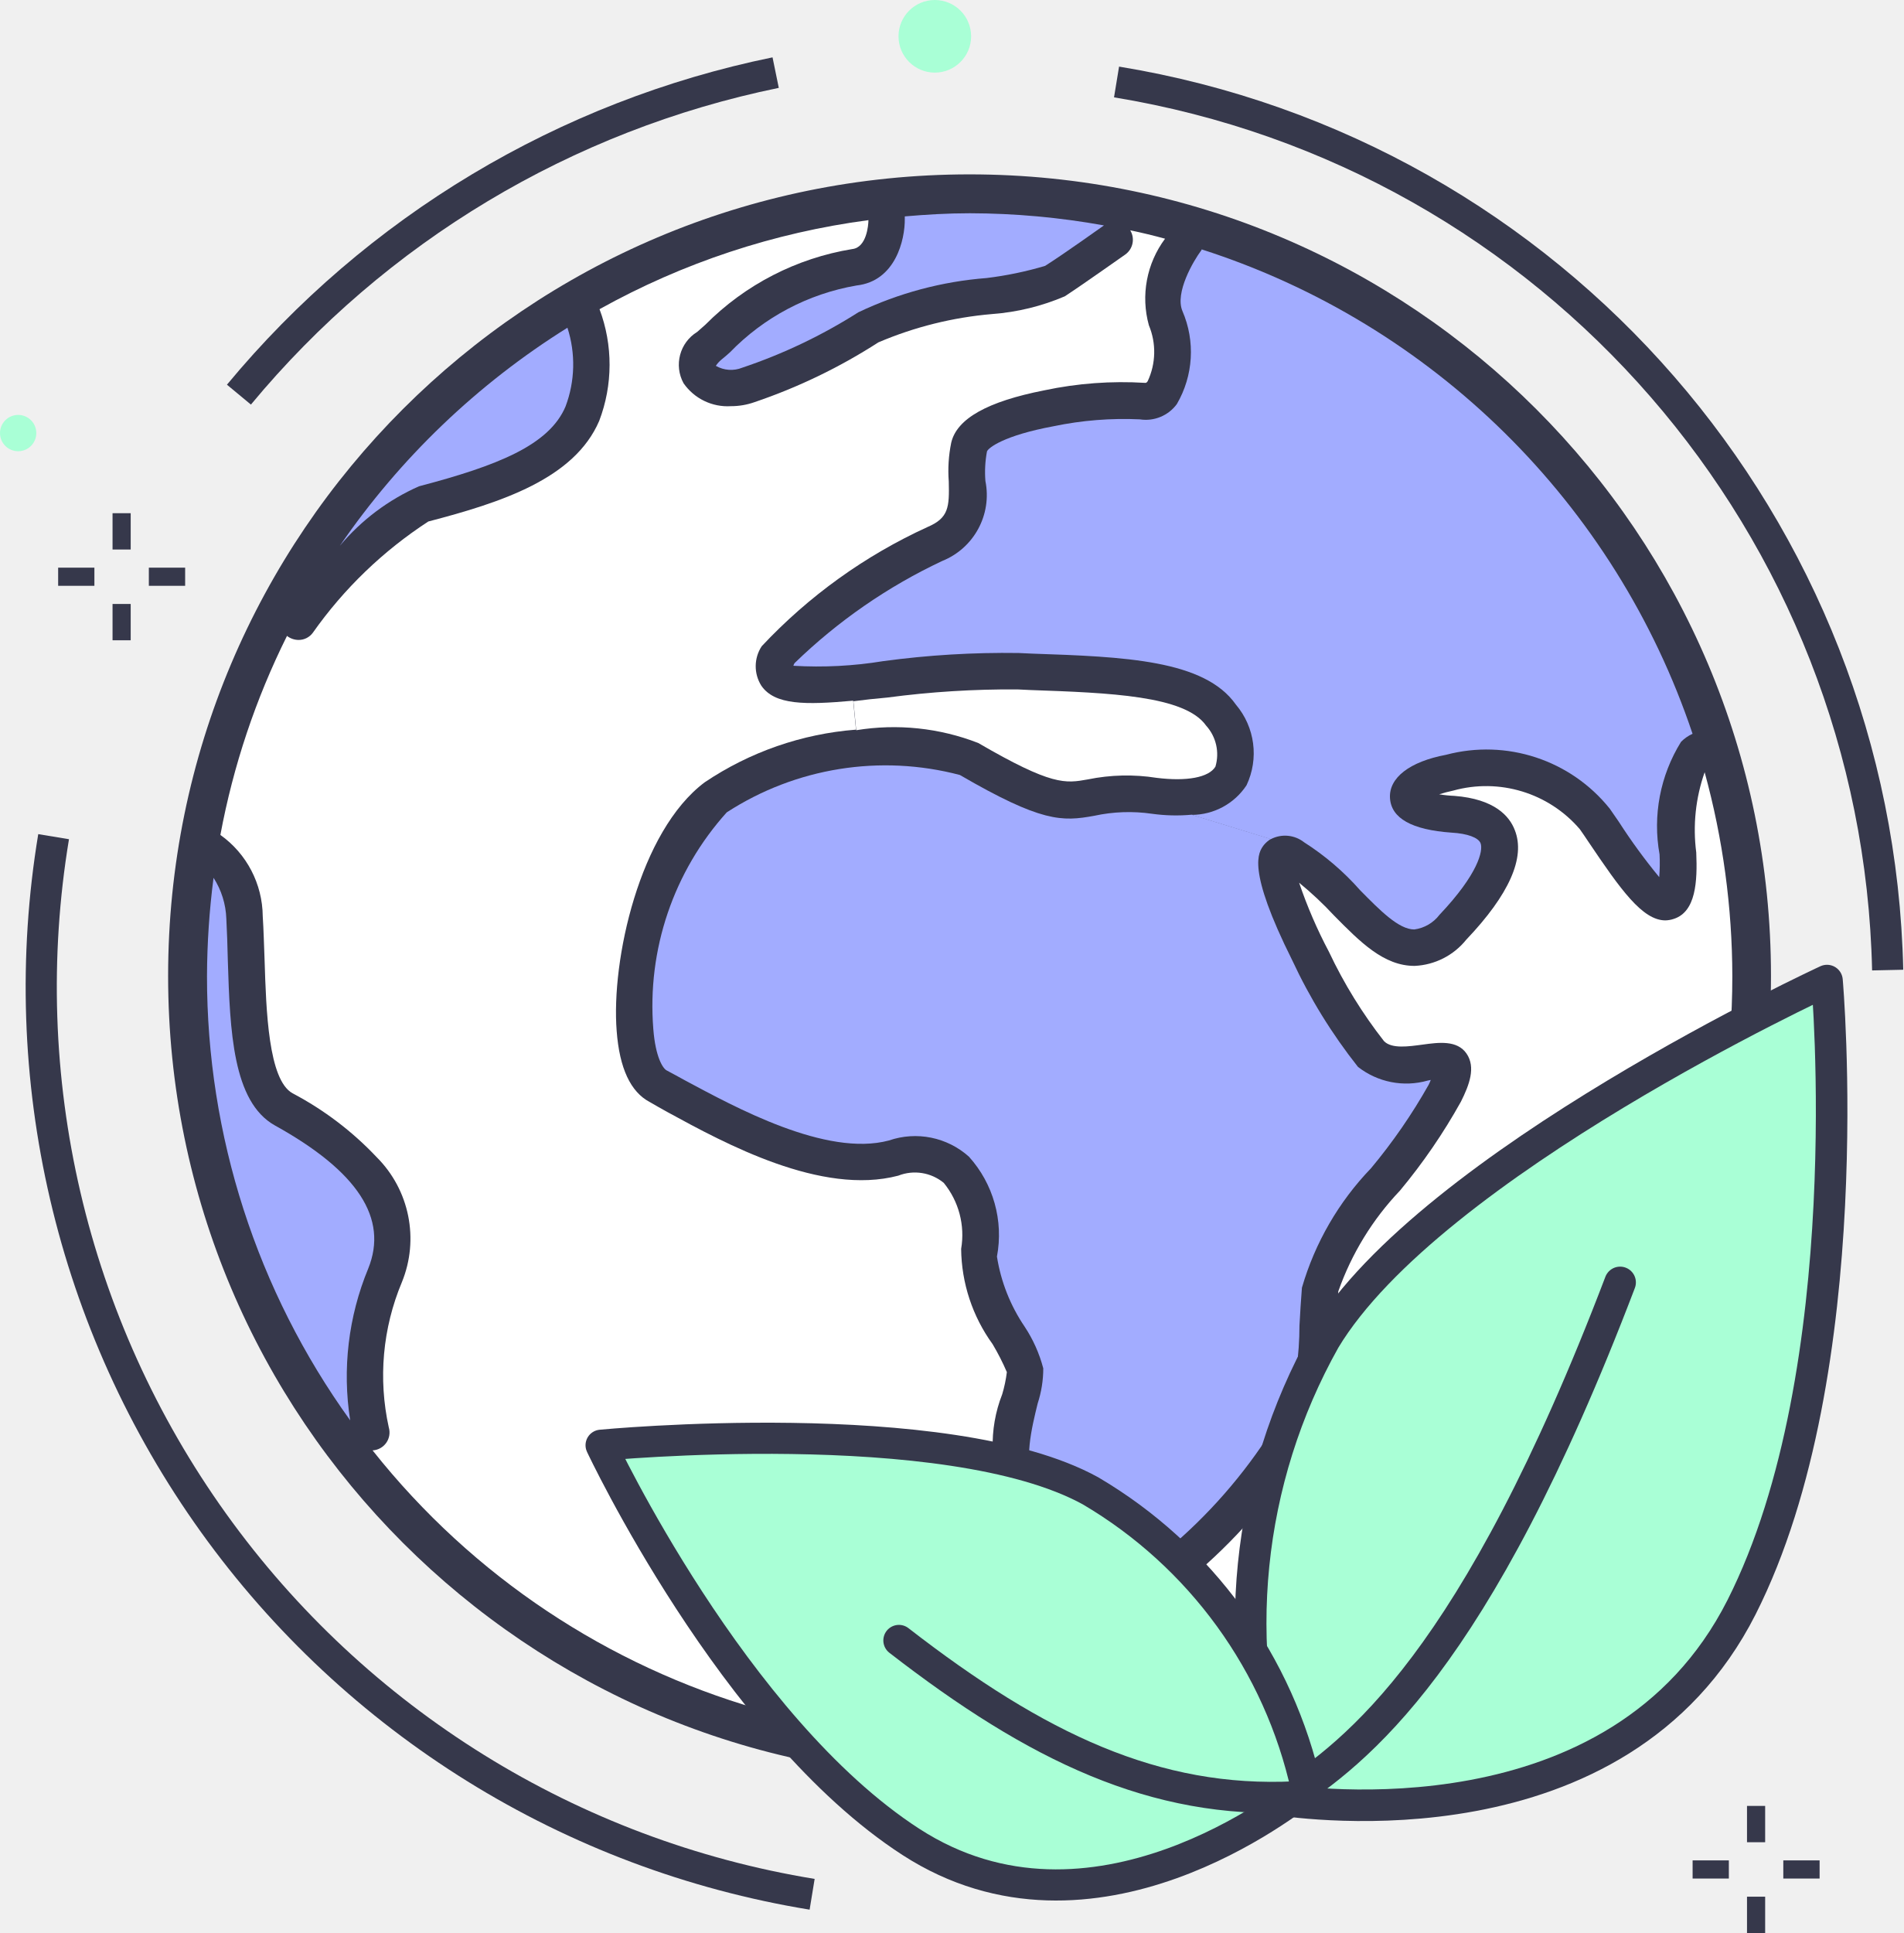
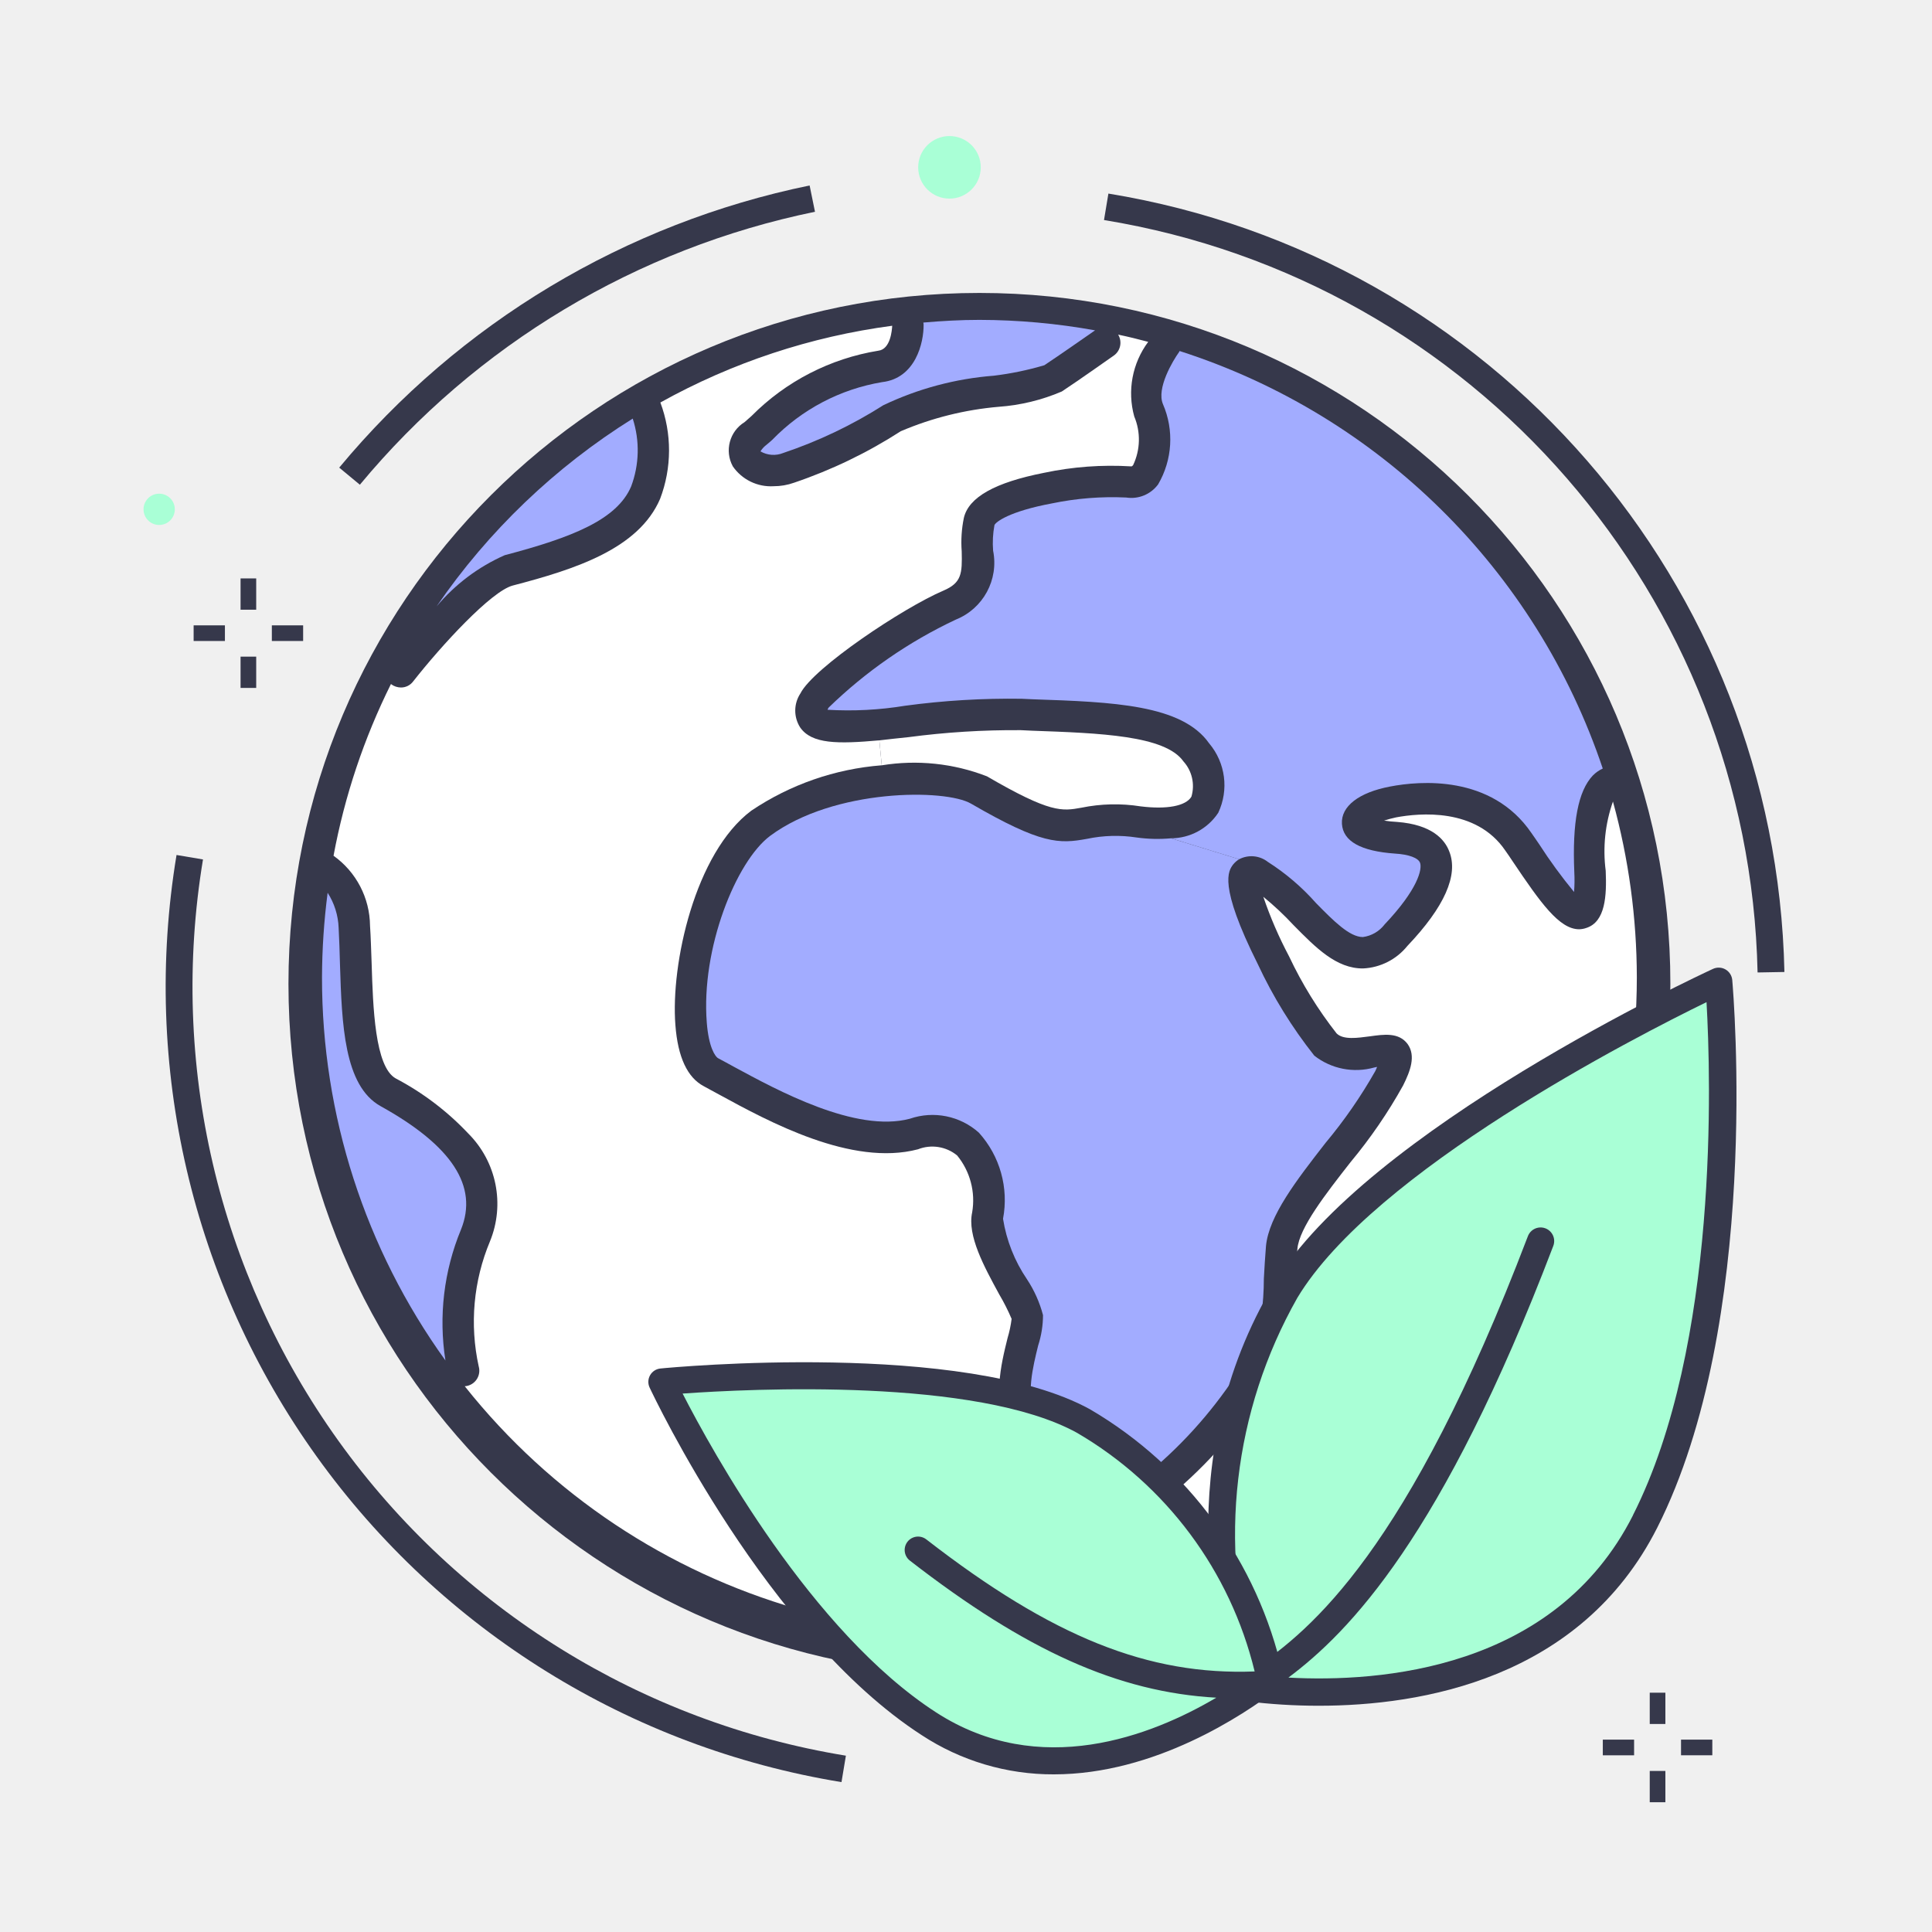
- <svg xmlns="http://www.w3.org/2000/svg" id="Layer_1" data-name="Layer 1" viewBox="0 0 33.974 34.498">
-   <circle cx="17.307" cy="17.418" r="14.167" style="fill:#36384b;stroke:#36384b;stroke-miterlimit:10;stroke-width:0.278px" />
-   <g id="_Group_" data-name="&lt;Group&gt;">
-     <path d="M25.678,26.4a6.073,6.073,0,0,1,.85-1.761,5.523,5.523,0,0,1-.539,1.8.528.528,0,0,1-.339.272A.6.6,0,0,1,25.678,26.4Z" transform="translate(-1.054 -0.751)" style="fill:#a2acff" />
-     <path d="M21.616,15.274a3.1,3.1,0,0,0,.711.017l1.412.433a.511.511,0,0,0-.123.106c-.1.133-.316.417.506,2.061a9.571,9.571,0,0,0,1.172,1.9,1.4,1.4,0,0,0,1.245.245c.016-.006.039-.006.055-.011-.011.027-.022.055-.039.088A9.961,9.961,0,0,1,25.528,21.6a5.139,5.139,0,0,0-1.234,2.133c-.016.217-.033.45-.044.678a5.554,5.554,0,0,1-.217,1.539,2.388,2.388,0,0,0-.361.461,9.233,9.233,0,0,1-1.933,2.122,1.156,1.156,0,0,1-.884.35c-.45-.094-.794-.739-1.044-1.2-.095-.178-.184-.345-.273-.478-.227-.333-.066-.978.039-1.406a2.022,2.022,0,0,0,.1-.627,2.486,2.486,0,0,0-.333-.745,3.081,3.081,0,0,1-.494-1.25,2.084,2.084,0,0,0-.5-1.783,1.437,1.437,0,0,0-1.428-.289c-1.123.3-2.756-.6-3.639-1.072-.117-.067-.228-.123-.328-.178-.067-.034-.2-.234-.239-.739a5.158,5.158,0,0,1,1.311-3.867,5.209,5.209,0,0,1,4.161-.667c1.456.845,1.823.834,2.4.728A2.9,2.9,0,0,1,21.616,15.274Z" transform="translate(-1.054 -0.751)" style="fill:#a2acff" />
-     <path d="M16.894,13.2a16.7,16.7,0,0,1,2.322-.145l.234.011c1.416.05,2.755.1,3.133.634a.766.766,0,0,1,.167.733c-.117.194-.511.267-1.05.2a3.444,3.444,0,0,0-1.228.028c-.4.072-.639.116-1.956-.65a4.156,4.156,0,0,0-2.178-.228l-.05-.517C16.477,13.241,16.677,13.219,16.894,13.2Z" transform="translate(-1.054 -0.751)" style="fill:#fff" />
-     <path d="M15.238,12.585a9.722,9.722,0,0,1,2.634-1.822,1.268,1.268,0,0,0,.772-1.428,2.006,2.006,0,0,1,.028-.527c.022-.062.294-.284,1.189-.45A6.162,6.162,0,0,1,21.4,8.235a.688.688,0,0,0,.661-.272,1.843,1.843,0,0,0,.1-1.661c-.139-.328.2-.9.333-1.078.006,0,.006-.017.011-.022a13.639,13.639,0,0,1,8.762,8.645.675.675,0,0,0-.206.144A2.849,2.849,0,0,0,30.678,16a3.076,3.076,0,0,1-.006.405,10.42,10.42,0,0,1-.722-.989c-.056-.083-.111-.161-.161-.233a2.819,2.819,0,0,0-2.923-.961c-.65.122-1.022.411-1,.772s.389.567,1.1.617c.284.016.478.089.517.189.05.133-.044.55-.733,1.277a.677.677,0,0,1-.45.262c-.278,0-.611-.339-.967-.7a4.7,4.7,0,0,0-1-.856.55.55,0,0,0-.594-.056l-1.412-.433a1.174,1.174,0,0,0,.978-.528,1.339,1.339,0,0,0-.189-1.439c-.561-.8-1.989-.855-3.639-.911l-.239-.011a16.23,16.23,0,0,0-2.416.145,7.267,7.267,0,0,1-1.606.083A.187.187,0,0,1,15.238,12.585Z" transform="translate(-1.054 -0.751)" style="fill:#a2acff" />
-     <path d="M16.344,5.846c.694-.077.867-.816.861-1.194,0-.011,0-.028,0-.039.383-.033.766-.056,1.161-.056a13.6,13.6,0,0,1,2.394.217c-.066.045-.7.5-1.05.722a6.343,6.343,0,0,1-1.044.217,6.485,6.485,0,0,0-2.289.611,9.49,9.49,0,0,1-2.073.989.539.539,0,0,1-.472-.033.518.518,0,0,1,.1-.111c.05-.039.1-.084.15-.128A4.116,4.116,0,0,1,16.344,5.846Z" transform="translate(-1.054 -0.751)" style="fill:#a2acff" />
-     <path d="M25.639,24.819a7.117,7.117,0,0,0-.589,1.406.978.978,0,0,0,.089.889.605.605,0,0,0,.5.244,1.113,1.113,0,0,0,.906-.589,5.148,5.148,0,0,0,.611-2.389c-.111-.45-.383-.522-.533-.522C26.311,23.858,26.005,24.158,25.639,24.819ZM12.972,20.6c1.027.561,2.744,1.494,4.116,1.133a.811.811,0,0,1,.812.128,1.469,1.469,0,0,1,.311,1.178,2.949,2.949,0,0,0,.561,1.7,4.309,4.309,0,0,1,.255.5,2.4,2.4,0,0,1-.083.395A2.465,2.465,0,0,0,19,27.569c.066.1.15.25.233.411.317.584.744,1.389,1.494,1.539a1.858,1.858,0,0,0,.245.022,1.91,1.91,0,0,0,1.178-.5,9.775,9.775,0,0,0,2.061-2.261,2.5,2.5,0,0,1,.25-.339c.311-.267.372-.928.439-1.989.011-.233.028-.45.044-.656A5.025,5.025,0,0,1,26.044,22a10.329,10.329,0,0,0,1.089-1.589c.15-.3.267-.611.1-.856s-.5-.2-.784-.161c-.255.034-.55.078-.689-.061a8.392,8.392,0,0,1-.983-1.594,8.419,8.419,0,0,1-.533-1.234,6.234,6.234,0,0,1,.627.589c.456.461.884.9,1.439.895a1.254,1.254,0,0,0,.917-.467c.767-.806,1.061-1.467.867-1.956-.095-.25-.361-.555-1.078-.611a2.252,2.252,0,0,1-.272-.028,2.546,2.546,0,0,1,.25-.066,2.2,2.2,0,0,1,2.261.689c.05.072.105.15.155.227.573.85.962,1.4,1.373,1.4a.5.5,0,0,0,.15-.027c.394-.128.422-.667.4-1.184a3.106,3.106,0,0,1,.15-1.433,13.825,13.825,0,0,1,.494,3.639A13.61,13.61,0,0,1,7.705,26.636a.32.32,0,0,0,.289-.411,4.3,4.3,0,0,1,.233-2.589,2.054,2.054,0,0,0-.45-2.234,5.747,5.747,0,0,0-1.5-1.139c-.433-.238-.472-1.477-.5-2.377-.011-.278-.017-.539-.033-.784a1.8,1.8,0,0,0-.756-1.45A13.516,13.516,0,0,1,6.177,12.1c.006,0,.006,0,.006.005a.341.341,0,0,0,.2.067.313.313,0,0,0,.255-.128A7.566,7.566,0,0,1,8.7,10.058c1.3-.339,2.606-.762,3.05-1.795a2.818,2.818,0,0,0,.006-1.994,13.488,13.488,0,0,1,4.8-1.589c0,.089-.033.489-.289.516a4.782,4.782,0,0,0-2.622,1.35l-.145.128a.688.688,0,0,0-.244.917A.957.957,0,0,0,14.1,8a1.254,1.254,0,0,0,.423-.072,10.018,10.018,0,0,0,2.211-1.067,6.593,6.593,0,0,1,2.028-.505,4.069,4.069,0,0,0,1.3-.317c.373-.245,1.05-.728,1.078-.745a.324.324,0,0,0,.089-.433c.211.044.417.094.622.15a1.788,1.788,0,0,0-.289,1.545,1.232,1.232,0,0,1-.022,1c-.022.028-.028.028-.044.028a6.683,6.683,0,0,0-1.8.133c-1.017.2-1.562.506-1.662.934a2.5,2.5,0,0,0-.044.694c.011.456,0,.65-.378.811a9.418,9.418,0,0,0-2.961,2.128.65.65,0,0,0-.006.706c.239.344.778.344,1.639.266l.05.517a5.618,5.618,0,0,0-2.7.939c-1.166.872-1.672,3.178-1.572,4.439.05.667.25,1.089.589,1.267C12.749,20.475,12.855,20.536,12.972,20.6Z" transform="translate(-1.054 -0.751)" style="fill:#fff" />
-     <path d="M7.121,10.491A13.768,13.768,0,0,1,11.183,6.6a2.128,2.128,0,0,1-.034,1.406C10.855,8.7,9.927,9.063,8.533,9.43A3.893,3.893,0,0,0,7.121,10.491Z" transform="translate(-1.054 -0.751)" style="fill:#a2acff" />
-     <path d="M5.96,20.836c1.484.822,2.028,1.661,1.667,2.555A5.04,5.04,0,0,0,7.305,26.1a13.542,13.542,0,0,1-2.556-7.933,13.988,13.988,0,0,1,.117-1.75,1.44,1.44,0,0,1,.228.728c.011.227.022.489.027.755C5.16,19.141,5.205,20.413,5.96,20.836Z" transform="translate(-1.054 -0.751)" style="fill:#a2acff" />
+ <svg xmlns="http://www.w3.org/2000/svg" viewBox="0 0 72 72">
+   <g id="Layer_1" data-name="Layer 1">
+     <circle cx="36.5" cy="36.667" r="25.75" style="fill:#36384b" />
+     <path d="M60.11,29.871a24.833,24.833,0,0,1,.89,6.55,24.5,24.5,0,0,1-43.68,15.24.5.5,0,0,0,.12-.02.581.581,0,0,0,.4-.72,7.759,7.759,0,0,1,.42-4.66,3.7,3.7,0,0,0-.81-4.02,10.3,10.3,0,0,0-2.7-2.05c-.78-.43-.85-2.66-.9-4.28-.02-.5-.03-.97-.06-1.41a3.241,3.241,0,0,0-1.36-2.61,24.357,24.357,0,0,1,2.14-6.4c.01,0,.01,0,.01.01a.621.621,0,0,0,.36.12.564.564,0,0,0,.46-.23c1.06-1.35,2.91-3.36,3.71-3.57,2.34-.61,4.69-1.37,5.49-3.23A5.079,5.079,0,0,0,24.61,15a24.336,24.336,0,0,1,8.64-2.86c-.01.16-.06.88-.52.93a8.593,8.593,0,0,0-4.72,2.43l-.26.23a1.239,1.239,0,0,0-.44,1.65,1.723,1.723,0,0,0,1.52.74,2.25,2.25,0,0,0,.76-.13,18.012,18.012,0,0,0,3.98-1.92,11.894,11.894,0,0,1,3.65-.91,7.3,7.3,0,0,0,2.35-.57c.67-.44,1.89-1.31,1.94-1.34a.584.584,0,0,0,.16-.78c.38.08.75.17,1.12.27a3.214,3.214,0,0,0-.52,2.78,2.221,2.221,0,0,1-.04,1.81c-.04.05-.05.05-.08.05a12.086,12.086,0,0,0-3.24.24c-1.83.36-2.81.91-2.99,1.68a4.526,4.526,0,0,0-.08,1.25c.02.82,0,1.17-.68,1.46-1.52.65-4.85,2.88-5.33,3.83a1.165,1.165,0,0,0-.01,1.27c.43.62,1.4.62,2.95.48l.09.93A10.109,10.109,0,0,0,28,30.211c-2.1,1.57-3.01,5.72-2.83,7.99.09,1.2.45,1.96,1.06,2.28.17.09.36.2.57.31,1.85,1.01,4.94,2.69,7.41,2.04a1.457,1.457,0,0,1,1.46.23,2.643,2.643,0,0,1,.56,2.12c-.19.87.45,2.03,1.01,3.06a7.717,7.717,0,0,1,.46.91,4.337,4.337,0,0,1-.15.71c-.24.97-.61,2.44.1,3.48a8.48,8.48,0,0,1,.42.74c.57,1.05,1.34,2.5,2.69,2.77a3.27,3.27,0,0,0,.44.04,3.433,3.433,0,0,0,2.12-.91,17.542,17.542,0,0,0,3.71-4.07,4.555,4.555,0,0,1,.45-.61c.56-.48.67-1.67.79-3.58.02-.42.05-.81.08-1.18.07-.78,1.04-2.03,1.98-3.23a18.507,18.507,0,0,0,1.96-2.86c.27-.54.48-1.1.17-1.54-.33-.45-.9-.36-1.41-.29-.46.06-.99.14-1.24-.11a15.032,15.032,0,0,1-1.77-2.87,15.165,15.165,0,0,1-.96-2.22,11.118,11.118,0,0,1,1.13,1.06c.82.83,1.59,1.62,2.59,1.61a2.257,2.257,0,0,0,1.65-.84c1.38-1.45,1.91-2.64,1.56-3.52-.17-.45-.65-1-1.94-1.1a4.693,4.693,0,0,1-.49-.05,4.639,4.639,0,0,1,.45-.12c.86-.16,2.98-.37,4.07,1.24.09.13.19.27.28.41,1.03,1.53,1.73,2.52,2.47,2.52a.857.857,0,0,0,.27-.05c.71-.23.76-1.2.72-2.13A5.6,5.6,0,0,1,60.11,29.871ZM51.24,51.9a9.27,9.27,0,0,0,1.1-4.3c-.2-.81-.69-.94-.96-.94-.57,0-1.12.54-1.78,1.73a12.816,12.816,0,0,0-1.06,2.53,1.76,1.76,0,0,0,.16,1.6,1.092,1.092,0,0,0,.91.44A2,2,0,0,0,51.24,51.9Z" style="fill:#fff" />
+     <path d="M59.73,28.641a1.26,1.26,0,0,0-.37.26c-.55.58-.77,1.75-.69,3.61a5.378,5.378,0,0,1-.01.73,18.843,18.843,0,0,1-1.3-1.78c-.1-.15-.2-.29-.29-.42-1.49-2.18-4.17-1.94-5.26-1.73-1.17.22-1.84.74-1.8,1.39s.7,1.02,1.98,1.11c.51.03.86.16.93.34.09.24-.08.99-1.32,2.3a1.22,1.22,0,0,1-.81.47c-.5,0-1.1-.61-1.74-1.26a8.494,8.494,0,0,0-1.8-1.54.991.991,0,0,0-1.07-.1l-2.54-.78a2.118,2.118,0,0,0,1.76-.95,2.412,2.412,0,0,0-.34-2.59c-1.01-1.44-3.58-1.54-6.55-1.64l-.43-.02a29.312,29.312,0,0,0-4.35.26,13.046,13.046,0,0,1-2.89.15.3.3,0,0,1,.04-.08,17.448,17.448,0,0,1,4.74-3.28,2.282,2.282,0,0,0,1.39-2.57,3.667,3.667,0,0,1,.05-.95c.04-.11.53-.51,2.14-.81a11.059,11.059,0,0,1,2.77-.22,1.238,1.238,0,0,0,1.19-.49,3.313,3.313,0,0,0,.18-2.99c-.25-.59.37-1.62.6-1.94.01-.01.01-.03.02-.04A24.55,24.55,0,0,1,59.73,28.641Z" style="fill:#a2acff" />
+     <path d="M51.32,39.761c-.02.05-.04.1-.07.16a17.985,17.985,0,0,1-1.85,2.67c-1.09,1.4-2.11,2.72-2.22,3.84-.03.39-.06.81-.08,1.22a9.969,9.969,0,0,1-.39,2.77,4.35,4.35,0,0,0-.65.83,16.647,16.647,0,0,1-3.48,3.82,2.085,2.085,0,0,1-1.59.63c-.81-.17-1.43-1.33-1.88-2.17-.17-.32-.33-.62-.49-.86-.41-.6-.12-1.76.07-2.53a3.685,3.685,0,0,0,.18-1.13,4.486,4.486,0,0,0-.6-1.34,5.549,5.549,0,0,1-.89-2.25,3.746,3.746,0,0,0-.9-3.21,2.59,2.59,0,0,0-2.57-.52c-2.02.54-4.96-1.07-6.55-1.93-.21-.12-.41-.22-.59-.32-.12-.06-.36-.42-.43-1.33-.22-2.76,1.09-6.01,2.36-6.96,2.38-1.77,6.54-1.76,7.49-1.2,2.62,1.52,3.28,1.5,4.32,1.31a5.178,5.178,0,0,1,1.85-.05,5.63,5.63,0,0,0,1.28.03l2.54.78a.88.88,0,0,0-.22.19c-.18.24-.57.75.91,3.71a17.207,17.207,0,0,0,2.11,3.42,2.519,2.519,0,0,0,2.24.44C51.25,39.771,51.29,39.771,51.32,39.761Z" style="fill:#a2acff" />
+     <path d="M51.2,48.061a9.933,9.933,0,0,1-.97,3.24.953.953,0,0,1-.61.49,1.083,1.083,0,0,1,.05-.56A11,11,0,0,1,51.2,48.061Z" style="fill:#a2acff" />
+     <path d="M44.1,28.371a1.376,1.376,0,0,1,.3,1.32c-.21.35-.92.48-1.89.36a6.187,6.187,0,0,0-2.21.05c-.72.13-1.15.21-3.52-1.17a7.506,7.506,0,0,0-3.92-.41l-.09-.93c.34-.04.7-.08,1.09-.12a30.174,30.174,0,0,1,4.18-.26l.42.02C41.01,27.321,43.42,27.411,44.1,28.371Z" style="fill:#fff" />
+     <path d="M40.81,12.311c-.12.08-1.27.89-1.89,1.3a11.432,11.432,0,0,1-1.88.39,11.661,11.661,0,0,0-4.12,1.1,17.1,17.1,0,0,1-3.73,1.78.965.965,0,0,1-.85-.06.964.964,0,0,1,.17-.2c.09-.07.18-.15.27-.23a7.4,7.4,0,0,1,4.09-2.15c1.25-.14,1.56-1.47,1.55-2.15,0-.02-.01-.05-.01-.07.69-.06,1.38-.1,2.09-.1A24.5,24.5,0,0,1,40.81,12.311Z" style="fill:#a2acff" />
+     <path d="M23.58,15.6a3.831,3.831,0,0,1-.06,2.53c-.53,1.24-2.2,1.9-4.71,2.56a7.014,7.014,0,0,0-2.54,1.91A24.766,24.766,0,0,1,23.58,15.6Z" style="fill:#a2acff" />
+     <path d="M14.18,41.221c2.67,1.48,3.65,2.99,3,4.6a9.078,9.078,0,0,0-.58,4.88A24.383,24.383,0,0,1,12,36.421a25.121,25.121,0,0,1,.21-3.15,2.589,2.589,0,0,1,.41,1.31c.02.41.04.88.05,1.36C12.74,38.171,12.82,40.461,14.18,41.221Z" style="fill:#a2acff" />
+     <path d="M31.36,66.414A30.029,30.029,0,0,1,6.579,31.863l.986.166a29.031,29.031,0,0,0,23.959,33.4Z" style="fill:#36384b" />
+     <path d="M65.5,36.241A29.053,29.053,0,0,0,41.143,8.2l.164-.986A30.053,30.053,0,0,1,66.5,36.223Z" style="fill:#36384b" />
+     <path d="M13.411,18.064l-.769-.637A30.848,30.848,0,0,1,30.172,6.912l.2.98A29.847,29.847,0,0,0,13.411,18.064Z" style="fill:#36384b" />
+     <circle cx="5.932" cy="18.981" r="0.583" style="fill:#a9ffd6" />
+     <rect x="8.965" y="21.556" width="0.583" height="1.166" style="fill:#36384b" />
+     <rect x="8.965" y="24.471" width="0.583" height="1.166" style="fill:#36384b" />
+     <rect x="10.131" y="23.305" width="1.166" height="0.583" style="fill:#36384b" />
+     <polyline points="7.216 23.305 8.382 23.305 8.382 23.888 7.216 23.888" style="fill:#36384b" />
+     <circle cx="35.384" cy="6.236" r="1.166" style="fill:#a9ffd6" />
+     <path d="M64.051,36.568S51.31,42.446,47.911,48.109c-4.151,6.908-1.658,14.26-1.488,14.773h0c.771.095,10.935,1.61,14.882-6.181C65.163,49.084,64.051,36.568,64.051,36.568Z" style="fill:#a9ffd6" />
+     <path d="M64.556,36.522a.507.507,0,0,0-.717-.415c-.527.243-12.923,6.01-16.362,11.741C43.54,54.4,45.4,61.336,45.915,62.958a.515.515,0,0,0,.109.241.5.5,0,0,0,.4.2h.009a21.629,21.629,0,0,0,2.718.169c3.806,0,9.748-.988,12.608-6.633C65.636,49.271,64.6,37.04,64.556,36.522Zm-3.7,19.95c-2.919,5.763-9.439,6.232-12.841,6.047,2.262-1.692,5.737-5.241,9.866-16.073a.507.507,0,1,0-.947-.361c-4.469,11.725-8.081,14.662-10.192,16.1A17.881,17.881,0,0,1,48.346,48.37c2.839-4.732,12.6-9.73,15.251-11.023C63.756,40.121,64.071,50.119,60.853,56.472Z" style="fill:#36384b" />
+     <path d="M24.662,51.5s11.115-1.068,15.722,1.464a14.794,14.794,0,0,1,6.945,9.566h0c-.493.374-6.876,5.489-12.714,1.712C28.908,60.545,24.662,51.5,24.662,51.5Z" style="fill:#a9ffd6" />
+     <path d="M47.8,62.345a15.26,15.26,0,0,0-7.177-9.824C35.936,49.944,25.074,50.953,24.614,51a.5.5,0,0,0-.405.71c.177.375,4.374,9.222,10.135,12.95a8.908,8.908,0,0,0,4.93,1.465c3.761,0,7.06-2.208,8.317-3.167a.5.5,0,0,0,.1-.08A.493.493,0,0,0,47.8,62.345ZM34.887,63.817c-4.642-3-8.359-9.757-9.448-11.883,2.53-.179,10.954-.6,14.7,1.464a14.163,14.163,0,0,1,6.618,8.892c-3.956.152-7.536-1.277-12.232-4.918a.5.5,0,1,0-.613.79c4.327,3.355,7.76,4.9,11.415,5.106C42.91,64.694,38.749,66.317,34.887,63.817Z" style="fill:#36384b" />
+     <rect x="61.481" y="63.082" width="0.583" height="1.166" style="fill:#36384b" />
+     <rect x="61.481" y="65.998" width="0.583" height="1.166" style="fill:#36384b" />
+     <rect x="62.647" y="64.831" width="1.166" height="0.583" style="fill:#36384b" />
+     <polyline points="59.732 64.831 60.898 64.831 60.898 65.415 59.732 65.415" style="fill:#36384b" />
  </g>
-   <path d="M15.865,21.838" transform="translate(-1.054 -0.751)" style="fill:none;stroke:#2a5082;stroke-miterlimit:10;stroke-width:1.219px" />
-   <path d="M2.011,15.683a16.407,16.407,0,0,0,13.54,18.875" transform="translate(-1.054 -0.751)" style="fill:none;stroke:#36384b;stroke-miterlimit:10;stroke-width:0.556px" />
-   <path d="M34.75,18.064A16.429,16.429,0,0,0,20.985,2.214" transform="translate(-1.054 -0.751)" style="fill:none;stroke:#36384b;stroke-miterlimit:10;stroke-width:0.556px" />
-   <path d="M14.9,2.047A16.835,16.835,0,0,0,5.319,7.794" transform="translate(-1.054 -0.751)" style="fill:none;stroke:#36384b;stroke-miterlimit:10;stroke-width:0.556px" />
-   <circle cx="0.324" cy="7.729" r="0.324" style="fill:#a9ffd6" />
-   <rect x="2.009" y="9.159" width="0.324" height="0.648" style="fill:#36384b" />
-   <rect x="2.009" y="10.779" width="0.324" height="0.648" style="fill:#36384b" />
-   <rect x="2.657" y="10.131" width="0.648" height="0.324" style="fill:#36384b" />
-   <polyline points="1.038 10.131 1.685 10.131 1.685 10.455 1.038 10.455" style="fill:#36384b" />
-   <circle cx="16.687" cy="0.648" r="0.648" style="fill:#a9ffd6" />
-   <path d="M33.667,18.251s-7.078,3.265-8.967,6.411a10.321,10.321,0,0,0-.826,8.208h0c.428.053,6.075.894,8.267-3.434C34.285,25.2,33.667,18.251,33.667,18.251Z" transform="translate(-1.054 -0.751)" style="fill:#a9ffd6;stroke:#36384b;stroke-linecap:round;stroke-linejoin:round;stroke-width:0.563px" />
-   <path d="M23.985,32.862c1.292-.857,3.395-2.418,5.989-9.224" transform="translate(-1.054 -0.751)" style="fill:none;stroke:#36384b;stroke-linecap:round;stroke-miterlimit:10;stroke-width:0.563px" />
-   <path d="M11.784,26.544s6.175-.594,8.735.813a8.218,8.218,0,0,1,3.858,5.315h0c-.274.207-3.82,3.05-7.063.951C14.143,31.572,11.784,26.544,11.784,26.544Z" transform="translate(-1.054 -0.751)" style="fill:#a9ffd6;stroke:#36384b;stroke-linecap:round;stroke-linejoin:round;stroke-width:0.556px" />
-   <path d="M17.1,30.028c2.462,1.909,4.576,2.917,7.081,2.791" transform="translate(-1.054 -0.751)" style="fill:none;stroke:#36384b;stroke-linecap:round;stroke-miterlimit:10;stroke-width:0.556px" />
-   <rect x="31.185" y="32.23" width="0.324" height="0.648" style="fill:#36384b" />
-   <rect x="31.185" y="33.85" width="0.324" height="0.648" style="fill:#36384b" />
-   <rect x="31.833" y="33.202" width="0.648" height="0.324" style="fill:#36384b" />
-   <polyline points="30.214 33.202 30.861 33.202 30.861 33.526 30.214 33.526" style="fill:#36384b" />
</svg>
